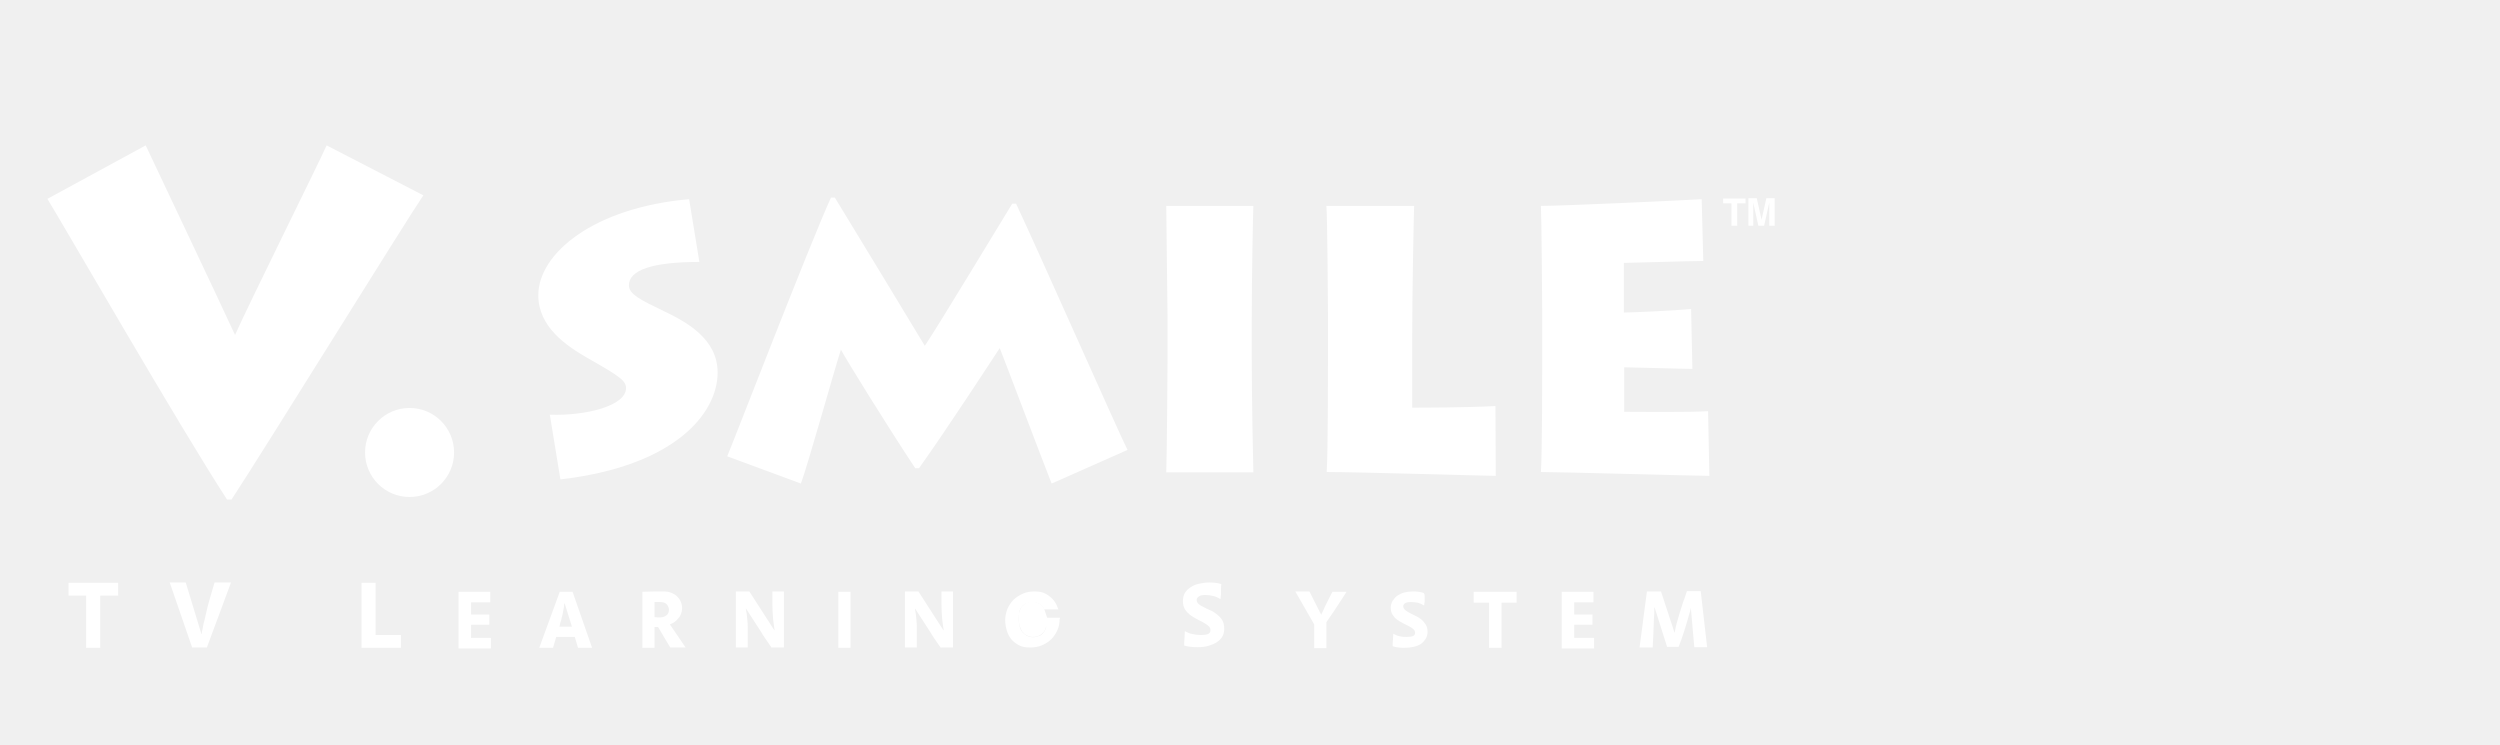
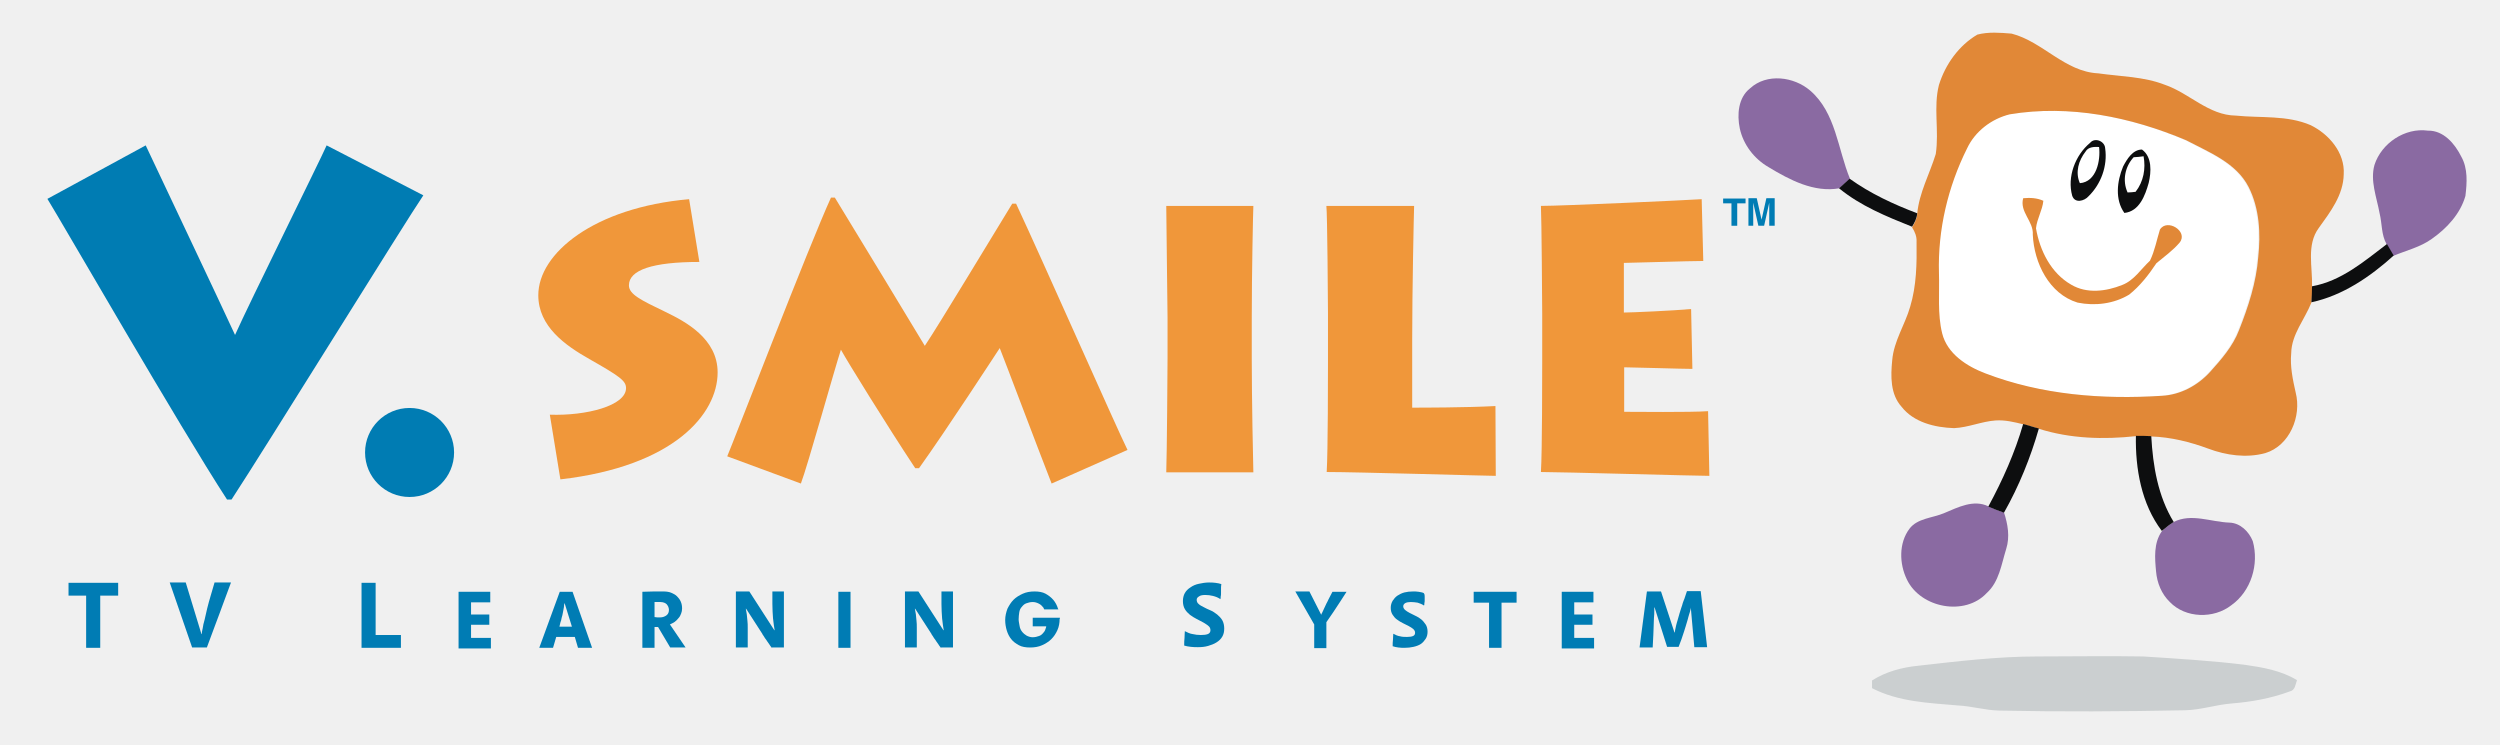
<svg xmlns="http://www.w3.org/2000/svg" version="1.1" id="Camada_1" x="0px" y="0px" viewBox="0 0 780.7 232.6" style="enable-background:new 0 0 780.7 232.6;" xml:space="preserve">
-   <defs id="defs5169" />
-   <style type="text/css" id="style5104">
+   <style type="text/css">
	.st0{fill:#FFFFFF;}
	.st1{fill:#E18837;}
	.st2{fill:#8A6AA2;}
	.st3{fill:#0D0E0F;}
	.st4{fill:#CBCFD0;}
	.st5{fill:#007CB3;}
	.st6{fill:#F0973A;}
	.st7{fill:#007CB4;}
	.st8{fill:none;}
</style>
-   <g id="XMLID_1_" style="fill:#ffffff;fill-opacity:1">
-     <path id="XMLID_99_" class="st5" d="M132.2,61c-5.4,7.9-49.1,78.5-59.9,95h-1.4C56,133.1,19.5,69.7,14.8,62.1l30.7-16.7   c3,6.4,23.5,49.6,27.9,59.2c4.3-9.7,26.6-54.6,28.6-59.2L132.2,61z" style="fill:#ffffff;fill-opacity:1" />
+   <g id="XMLID_27_">
+     <path id="XMLID_32_" class="st0" d="M651.3,47.3c0.8-1.5,2.6-1.6,4.1-1.4c0.6,4.2-0.8,10.9-6,11.3C648,53.8,649.1,50.1,651.3,47.3z   " />
+     <path id="XMLID_31_" class="st0" d="M666.3,49.1c0.8-0.1,2.3-0.2,3.1-0.3c0.7,3.9,0,8-2.5,11.1c-0.6,0-1.9,0.1-2.5,0.2   C662.7,56.5,663.6,52,666.3,49.1z" />
+     <g id="XMLID_28_">
+       <path id="XMLID_29_" class="st0" d="M627.4,35.7c18.6-3.1,37.8,0.7,55,8.1c7.1,3.8,15.6,7,19.5,14.6c3.4,6.7,3.8,14.6,3,21.9    c-0.6,7.9-3.1,15.5-6,22.8c-1.9,5-5.5,9.1-9,13c-3.9,4.3-9.3,7.1-15.1,7.5c-18.5,1.2-37.6-0.3-55.1-7c-5.8-2.3-11.8-6.1-13.5-12.5    c-1.5-6.2-0.8-12.6-1-18.8c-0.4-13.5,2.8-26.9,8.8-39C616.6,41,621.7,37.2,627.4,35.7z" />
+     </g>
  </g>
-   <g id="XMLID_33_" style="fill:#ffffff;fill-opacity:1">
-     <path id="XMLID_89_" class="st6" d="M171.7,129.5c11.4,0.4,23.8-2.8,23.8-8.3c0-2.3-2-3.7-11.5-9.1c-7.4-4.2-15.9-10.1-15.9-19.9   c0-13.1,17.4-27.4,47.1-30l3.2,19.6c-14.6,0-22,2.5-22,7.3c0,2.8,3.7,4.6,11.4,8.3c6.2,3,16.3,8.3,16.3,18.9   c0,12.9-13.5,29.3-49.1,33.4L171.7,129.5z" style="fill:#ffffff;fill-opacity:1" />
-     <path id="XMLID_91_" class="st6" d="M227.1,142.5c2-4.7,25.6-65.9,32.4-80.8h1.2c7.1,11.6,24.5,40.3,28.1,46.3   c4.6-6.9,21.1-34.3,27.3-44.4h1.2c8.1,17.3,31.6,70.5,34.8,76.9l-23.7,10.5c-3.7-9.4-14.9-39.1-16.2-42.3   c-1.4,2.1-16.4,25.2-25.2,37.5h-1.2c-9-13.6-21.3-33.5-23.2-37c-2,6.1-10.4,36.3-12.5,41.8L227.1,142.5z" style="fill:#ffffff;fill-opacity:1" />
-     <path id="XMLID_93_" class="st6" d="M390.9,112.1c0,11.7,0.4,32.7,0.5,35.4h-27.2c0.2-5.2,0.4-32.6,0.4-35.6V99.2   c0-2-0.4-32.1-0.4-34.9h27.2c-0.1,2.1-0.5,21.1-0.5,35.1V112.1z" style="fill:#ffffff;fill-opacity:1" />
-     <path id="XMLID_95_" class="st6" d="M441.6,64.3c-0.1,2.7-0.6,26.8-0.6,41.6v21.4c2.8,0,16.6,0,26-0.5l0.1,21.8   c-2.8,0-43.4-1.2-52.8-1.2c0.4-6.2,0.4-31.3,0.4-34.1V97.8c0-1.9-0.2-31.3-0.5-33.5H441.6z" style="fill:#ffffff;fill-opacity:1" />
-     <path id="XMLID_97_" class="st6" d="M533.8,148.6c-4.2,0-46.5-1.2-52.6-1.2c0.4-6.2,0.4-31.3,0.4-34V97.8c0-1.9-0.2-30.1-0.4-33.5   c6.6,0,45.9-1.8,50.2-2.1l0.5,19.3c-4.3,0-22.7,0.6-24.8,0.6v15.5c2.3,0,15.8-0.6,21-1.1l0.4,18.7c-3.2,0-18.7-0.5-21.3-0.5v13.9   c3,0,20.7,0.2,26.2-0.2L533.8,148.6z" style="fill:#ffffff;fill-opacity:1" />
+   <g id="XMLID_23_">
+     <path id="XMLID_24_" class="st1" d="M605.5,26.5c2-6.4,6.2-12.3,12-15.7c3.5-0.9,7.1-0.6,10.7-0.3c9.7,2.5,16.6,11.9,27,12.4   c7,1,14.3,1,20.9,3.6c7.6,2.6,13.6,9.5,22.1,9.6c7.8,0.8,16-0.2,23.4,3c5.7,2.8,10.7,8.6,10.3,15.3c-0.1,6.5-4.2,11.8-7.8,16.8   c-3.9,5.3-1.9,12.2-2.1,18.3c0,1.7,0,3.4-0.2,5c-2.1,5.3-6.2,9.9-6.3,15.8c-0.4,4.1,0.5,8.3,1.4,12.3c1.9,7.4-1.9,16.6-9.5,18.9   c-5.9,1.6-12.2,0.7-17.8-1.4c-5.7-2.1-11.7-3.6-17.8-3.8c-1.6-0.1-3.2-0.1-4.8-0.1c-10.1,1.1-20.5,0.8-30.3-2.3   c-1.6-0.5-3.2-1-4.9-1.4c-2.8-0.7-5.7-1.4-8.6-1.2c-4.4,0.3-8.5,2.2-13,2.4c-6-0.2-12.6-1.8-16.4-6.7c-3.5-3.9-3.4-9.5-2.9-14.5   c0.5-6,4-11.1,5.6-16.7c2-6.6,2.1-13.5,2-20.3c0.1-1.6-0.5-3.1-1.4-4.5c0.8-1.3,1.5-2.7,1.6-4.2c0.6-6.6,3.9-12.5,5.8-18.7   C605.6,40.8,603.7,33.5,605.5,26.5z M627.6,35.7c-5.7,1.4-10.8,5.3-13.3,10.6c-6,12-9.2,25.5-8.8,39c0.2,6.3-0.5,12.7,1,18.8   c1.6,6.4,7.7,10.3,13.5,12.5c17.5,6.7,36.5,8.2,55.1,7c5.8-0.3,11.2-3.2,15.1-7.5c3.5-3.9,7.1-8,9-13c2.9-7.3,5.4-14.9,6-22.8   c0.8-7.3,0.4-15.2-3-21.9c-3.9-7.6-12.3-10.8-19.5-14.6C665.4,36.5,646.2,32.6,627.6,35.7z" />
  </g>
-   <circle id="XMLID_34_" class="st5" cx="127.9" cy="141.3" r="13.9" style="fill:#ffffff;fill-opacity:1" />
-   <g id="XMLID_37_" style="fill:#ffffff;fill-opacity:1">
-     <path id="XMLID_51_" class="st7" d="M31.3,186v16.3h-4.4V186h-5.5v-4h15.5v4H31.3z" style="fill:#ffffff;fill-opacity:1" />
-     <path id="XMLID_53_" class="st7" d="M72.1,182l-2.3,6.2c-0.9,2.4-1.7,4.7-2.6,7c-0.9,2.3-1.7,4.7-2.6,7h-4.6l-7-20.3h5l4.9,16.1   h0.1c0-0.4,0.1-1,0.3-1.8c0.1-0.8,0.3-1.7,0.6-2.7c0.2-1,0.5-2.2,0.8-3.5c0.3-1.3,0.7-2.6,1.1-4l1.2-4.1H72.1z" style="fill:#ffffff;fill-opacity:1" />
-     <path id="XMLID_55_" class="st7" d="M112.9,202.3V182h4.4v16.3h7.9v4H112.9z" style="fill:#ffffff;fill-opacity:1" />
-     <path id="XMLID_57_" class="st7" d="M143.2,202.3v-17.5h9.9v3.3h-6v3.8h5.7v3.2h-5.7v4.1h6.2v3.3H143.2z" style="fill:#ffffff;fill-opacity:1" />
-     <path id="XMLID_59_" class="st7" d="M180.5,202.3l-1-3.4h-5.8l-1,3.4h-4.3l6.4-17.5h4l6.1,17.5H180.5z M176.3,188.3L176.3,188.3   c-0.1,0.3-0.2,0.8-0.2,1.3c-0.1,0.5-0.2,1-0.3,1.6s-0.2,1.1-0.4,1.7c-0.1,0.6-0.2,1-0.4,1.5l-0.3,1.3h3.9L176.3,188.3z" style="fill:#ffffff;fill-opacity:1" />
-     <path id="XMLID_62_" class="st7" d="M204.4,202.3h-3.8v-17.5c2.1-0.1,4.3-0.1,6.5-0.1c0.9,0,1.8,0.1,2.5,0.4   c0.7,0.3,1.3,0.6,1.8,1.1c0.5,0.5,0.9,1,1.2,1.7c0.3,0.7,0.4,1.4,0.4,2.1c0,0.6-0.1,1.1-0.3,1.6c-0.2,0.5-0.4,1-0.8,1.4   c-0.3,0.4-0.7,0.8-1.2,1.2c-0.5,0.3-1,0.6-1.5,0.8l4.9,7.2h-4.8l-3.8-6.4c-0.2,0-0.4,0-0.6,0s-0.4,0-0.5,0V202.3z M204.4,192.7   c0.3,0,0.6,0.1,0.9,0.1c0.3,0,0.6,0,0.9,0c0.8,0,1.5-0.3,2-0.7c0.5-0.4,0.7-1,0.7-1.7c0-0.3-0.1-0.6-0.2-0.9   c-0.1-0.3-0.3-0.5-0.5-0.8c-0.2-0.2-0.5-0.4-0.8-0.5c-0.3-0.1-0.7-0.2-1.2-0.2h-1.8v4.6V192.7z" style="fill:#ffffff;fill-opacity:1" />
-     <path id="XMLID_65_" class="st7" d="M241.1,202.3c-0.1,0-0.2-0.1-0.3-0.3c-0.2-0.2-0.3-0.4-0.5-0.7s-0.4-0.6-0.7-1   c-0.2-0.4-0.5-0.7-0.7-1c-0.2-0.3-0.4-0.6-0.5-0.8c-0.2-0.2-0.3-0.4-0.3-0.5l-5.1-7.9h-0.1c0.1,0.5,0.2,1,0.3,1.7s0.1,1.3,0.2,2   c0.1,0.7,0.1,1.5,0.1,2.2c0,0.8,0,1.5,0,2.2v4h-3.7v-17.5h4.2l7.8,12.1h0.1c-0.2-1-0.3-2.2-0.5-3.7c-0.1-1.4-0.2-2.9-0.2-4.5v-3.9   h3.6v17.5H241.1z" style="fill:#ffffff;fill-opacity:1" />
-     <path id="XMLID_67_" class="st7" d="M261.8,202.3v-17.5h3.8v17.5H261.8z" style="fill:#ffffff;fill-opacity:1" />
-     <path id="XMLID_69_" class="st7" d="M293.9,202.3c-0.1,0-0.2-0.1-0.3-0.3c-0.2-0.2-0.3-0.4-0.5-0.7s-0.4-0.6-0.7-1   c-0.2-0.4-0.5-0.7-0.7-1c-0.2-0.3-0.4-0.6-0.5-0.8c-0.2-0.2-0.3-0.4-0.3-0.5l-5.1-7.9h-0.1c0.1,0.5,0.2,1,0.3,1.7s0.1,1.3,0.2,2   c0.1,0.7,0.1,1.5,0.1,2.2c0,0.8,0,1.5,0,2.2v4h-3.7v-17.5h4.2l7.8,12.1h0.1c-0.2-1-0.3-2.2-0.5-3.7c-0.1-1.4-0.2-2.9-0.2-4.5v-3.9   h3.6v17.5H293.9z" style="fill:#ffffff;fill-opacity:1" />
-     <path id="XMLID_74_" class="st7" d="M381.3,183.9c0,0.4,0,0.9,0,1.3c0,0.4,0,0.8-0.1,1.1c0,0.3,0,0.6-0.1,0.8   c-0.7-0.5-1.5-0.8-2.3-1c-0.8-0.2-1.6-0.3-2.4-0.3s-1.5,0.1-1.9,0.4c-0.5,0.3-0.8,0.6-0.8,1.1c0,0.5,0.2,1,0.6,1.3   c0.4,0.4,1,0.7,1.6,1c0.6,0.3,1.3,0.7,2.1,1s1.4,0.8,2.1,1.3c0.6,0.5,1.2,1.1,1.6,1.8c0.4,0.7,0.6,1.6,0.6,2.6c0,1-0.2,1.8-0.6,2.5   s-1,1.3-1.8,1.8s-1.6,0.8-2.6,1.1s-2.1,0.4-3.2,0.4c-0.7,0-1.4,0-2.2-0.1c-0.8-0.1-1.5-0.2-2.1-0.4c0-0.8,0-1.6,0.1-2.4   c0-0.9,0.1-1.6,0.1-2.1c0.8,0.4,1.6,0.8,2.4,0.9c0.8,0.2,1.7,0.3,2.6,0.3c1,0,1.7-0.1,2.2-0.3s0.8-0.6,0.8-1.2c0-0.5-0.2-1-0.6-1.3   c-0.4-0.4-1-0.7-1.6-1.1c-0.6-0.3-1.3-0.7-2.1-1.1c-0.8-0.4-1.4-0.8-2.1-1.3c-0.6-0.5-1.2-1.1-1.6-1.8c-0.4-0.7-0.6-1.5-0.6-2.5   c0-0.9,0.2-1.8,0.6-2.5c0.4-0.7,1-1.3,1.8-1.8c0.7-0.5,1.6-0.9,2.6-1.1s2-0.4,3.1-0.4c0.6,0,1.3,0,2,0.1c0.7,0.1,1.4,0.2,1.9,0.4   C381.3,183,381.3,183.4,381.3,183.9z" style="fill:#ffffff;fill-opacity:1" />
-     <path id="XMLID_76_" class="st7" d="M410.4,202.3V195l-5.9-10.3h4.4l3.7,7.3c0-0.1,0.1-0.4,0.3-0.7c0.2-0.4,0.4-0.8,0.6-1.3   c0.2-0.5,0.5-1,0.7-1.5c0.3-0.5,0.5-1,0.7-1.4l1.2-2.3h4.4l-1.8,2.8c-0.7,1.1-1.5,2.3-2.3,3.5s-1.5,2.2-2.2,3.2v8.1H410.4z" style="fill:#ffffff;fill-opacity:1" />
-     <path id="XMLID_78_" class="st7" d="M444.9,186.3c0,0.4,0,0.8,0,1.1s0,0.7-0.1,1c0,0.3,0,0.5-0.1,0.7c-0.6-0.4-1.3-0.7-2-0.9   c-0.7-0.1-1.4-0.2-2.1-0.2s-1.3,0.1-1.7,0.3c-0.4,0.2-0.7,0.6-0.7,1c0,0.5,0.2,0.8,0.6,1.2c0.4,0.3,0.8,0.6,1.4,0.9   c0.6,0.3,1.2,0.6,1.8,0.9c0.7,0.3,1.3,0.7,1.8,1.1s1,1,1.4,1.6s0.6,1.4,0.6,2.3c0,0.8-0.2,1.6-0.6,2.2s-0.9,1.2-1.5,1.6   c-0.6,0.4-1.4,0.7-2.3,0.9c-0.9,0.2-1.8,0.3-2.8,0.3c-0.6,0-1.2,0-1.9-0.1s-1.3-0.2-1.8-0.4c0-0.7,0-1.4,0.1-2.1   c0-0.8,0.1-1.4,0.1-1.8c0.7,0.4,1.4,0.7,2.1,0.8c0.7,0.2,1.5,0.2,2.2,0.2c0.8,0,1.5-0.1,1.9-0.3c0.4-0.2,0.6-0.5,0.6-1   c0-0.5-0.2-0.8-0.6-1.2c-0.4-0.3-0.8-0.6-1.4-0.9s-1.2-0.6-1.8-0.9c-0.6-0.3-1.3-0.7-1.8-1.1c-0.6-0.4-1-0.9-1.4-1.5   c-0.4-0.6-0.6-1.3-0.6-2.2c0-0.8,0.2-1.5,0.6-2.2c0.4-0.6,0.9-1.2,1.5-1.6c0.6-0.4,1.4-0.8,2.2-1c0.8-0.2,1.7-0.3,2.7-0.3   c0.5,0,1.1,0,1.7,0.1c0.6,0.1,1.2,0.2,1.6,0.4C444.9,185.6,444.9,185.9,444.9,186.3z" style="fill:#ffffff;fill-opacity:1" />
-     <path id="XMLID_80_" class="st7" d="M468.9,188.2v14.1H465v-14.1h-4.8v-3.4h13.4v3.4H468.9z" style="fill:#ffffff;fill-opacity:1" />
-     <path id="XMLID_82_" class="st7" d="M487.7,202.3v-17.5h9.9v3.3h-6v3.8h5.7v3.2h-5.7v4.1h6.2v3.3H487.7z" style="fill:#ffffff;fill-opacity:1" />
-     <path id="XMLID_84_" class="st7" d="M514.3,184.7h4.4l4.2,12.8h0.1c0-0.1,0.1-0.4,0.1-0.7c0.1-0.4,0.2-0.8,0.3-1.4   c0.1-0.5,0.3-1.1,0.5-1.8c0.2-0.7,0.4-1.4,0.6-2.1l0.5-1.6c0.2-0.6,0.4-1.1,0.5-1.6c0.2-0.5,0.3-0.9,0.5-1.3   c0.1-0.4,0.3-0.8,0.4-1.2c0.1-0.4,0.3-0.8,0.4-1.2h4.3l2,17.5h-4l-1.1-12.4H528c0,0.1,0,0.3-0.1,0.7c-0.1,0.4-0.2,0.9-0.4,1.4   s-0.3,1.2-0.5,1.8s-0.4,1.3-0.6,2l-0.5,1.6c-0.3,0.8-0.5,1.6-0.8,2.4c-0.3,0.8-0.6,1.6-0.9,2.4h-3.6l-3.9-12.3h-0.1   c0,0.1,0,0.5,0,1.1c0,0.6,0,1.3-0.1,2.1c0,0.8-0.1,1.7-0.1,2.7s-0.1,1.9-0.1,2.7l-0.2,3.9H512L514.3,184.7z" style="fill:#ffffff;fill-opacity:1" />
+   <g id="XMLID_18_">
+     <path id="XMLID_22_" class="st2" d="M546.5,27.6c5.2-4.8,13.7-3.7,18.8,0.7c8,6.9,8.6,18.3,12.4,27.5c-1.1,1-2.2,2-3.3,3   c-7.9,1.4-15.5-2.6-22.1-6.6c-4.5-2.6-7.9-7-9-12.1C542.4,35.8,542.8,30.5,546.5,27.6z" />
+     <path id="XMLID_21_" class="st2" d="M741.5,51.5c2.2-6.8,9.5-11.7,16.7-10.7c4.9-0.1,8.4,4.1,10.4,8.1c2.1,3.7,1.8,8.2,1.3,12.3   c-1.6,5.6-5.8,10.1-10.5,13.4c-3.6,2.6-8,3.6-12,5.3c-0.7-1.2-1.4-2.4-2.1-3.6c-1.7-3-1.4-6.5-2.2-9.7   C742.2,61.6,740.1,56.5,741.5,51.5z" />
+     <path id="XMLID_20_" class="st2" d="M607.2,160.2c4.3-1.8,9.1-4.3,13.7-2.1c1.6,0.7,3.2,1.4,4.9,1.9c1.2,3.7,1.9,7.6,0.7,11.4   c-1.5,4.8-2.2,10.3-6.1,13.8c-6.8,7.3-20.6,4.7-24.9-4.2c-2.4-4.9-2.6-11.4,0.8-15.9C598.8,161.8,603.5,161.8,607.2,160.2z" />
+     <path id="XMLID_19_" class="st2" d="M678.8,163c5.5-2.8,11.6,0,17.4,0.2c3.4,0.1,6.1,2.8,7.3,5.8c2,7.2-0.5,15.6-6.7,20   c-5.5,4.3-14.3,4.1-19.2-1c-2.6-2.5-4-6-4.3-9.5c-0.4-4.2-0.8-8.9,1.8-12.6C676.3,164.7,677.5,163.8,678.8,163z" />
  </g>
-   <g id="XMLID_36_" style="fill:#ffffff;fill-opacity:1">
-     <path id="XMLID_71_" class="st7" d="M542.5,70.5h-1.8v-7h-2.6v-1.5h7v1.5h-2.6V70.5z" style="fill:#ffffff;fill-opacity:1" />
-     <path id="XMLID_87_" class="st7" d="M554.2,70.5h-1.7v-7.2h0l-1.6,7.2h-1.8l-1.6-7.2h0v7.2H546v-8.6h2.6l1.5,6.7h0l1.5-6.7h2.6   V70.5z" style="fill:#ffffff;fill-opacity:1" />
+   <g id="XMLID_5_">
+     <g id="XMLID_14_">
+       <path id="XMLID_15_" class="st3" d="M652.7,44.6c1.5-1.8,4.6-0.5,4.7,1.7c0.8,5.5-1.3,11.2-5.2,15c-1.3,1.5-4.3,2.3-5.1-0.2    C645.5,55.3,648,48.5,652.7,44.6z M651.3,47.3c-2.2,2.8-3.3,6.5-1.8,9.9c5.2-0.4,6.5-7.1,6-11.3C653.9,45.8,652.1,45.9,651.3,47.3    z" />
+     </g>
+     <g id="XMLID_10_">
+       <path id="XMLID_11_" class="st3" d="M663,52c1.2-2.3,3-5.3,5.9-5.3c3.2,2.3,2.9,7,2.1,10.4c-1.1,3.9-2.9,8.9-7.6,9.4    C660.4,62.3,661.1,56.6,663,52z M666.3,49.1c-2.7,2.9-3.6,7.3-1.9,11c0.6,0,1.9-0.1,2.5-0.2c2.5-3.2,3.2-7.2,2.5-11.1    C668.7,48.9,667.1,49.1,666.3,49.1z" />
+     </g>
+     <path id="XMLID_9_" class="st3" d="M574.3,58.8c1.1-1,2.2-2,3.3-3c6.4,4.6,13.7,8,21.1,10.8c-0.1,1.6-0.8,2.9-1.6,4.2   C589.1,67.6,581,64.3,574.3,58.8z" />
+     <path id="XMLID_8_" class="st3" d="M722,89.4c9.1-1.6,16.3-7.8,23.4-13.2c0.7,1.2,1.4,2.4,2.1,3.6c-7.3,6.6-15.9,12.5-25.7,14.6   C721.9,92.7,722,91.1,722,89.4z" />
+     <path id="XMLID_7_" class="st3" d="M631.8,132.4c1.6,0.4,3.2,1,4.9,1.4c-2.6,9.1-6.2,18-10.9,26.3c-1.7-0.6-3.3-1.2-4.9-1.9   C625.4,149.9,629.2,141.4,631.8,132.4z" />
+     <path id="XMLID_6_" class="st3" d="M667,136.1c1.6,0,3.2,0,4.8,0.1c0.5,9.3,2.1,18.8,7,26.8c-1.3,0.8-2.5,1.8-3.7,2.8   C668.7,157.4,666.8,146.3,667,136.1z" />
  </g>
-   <path id="XMLID_72_" class="st8" d="M326.1,190.2c-0.1-0.2-0.2-0.4-0.3-0.6c-0.4-0.5-0.8-0.9-1.4-1.2s-1.2-0.5-1.9-0.5  c-0.8,0-1.4,0.1-2,0.4s-1,0.7-1.4,1.1c-0.4,0.5-0.6,1.1-0.8,1.7s-0.2,1.4-0.2,2.2c0,0.7,0.1,1.4,0.3,2.1s0.5,1.3,0.8,1.8  c0.4,0.5,0.8,0.9,1.4,1.2c0.5,0.3,1.2,0.5,1.9,0.5c0.8,0,1.4-0.1,2-0.4s1-0.7,1.4-1.1c0.4-0.5,0.6-1.1,0.8-1.7s0.3-1.4,0.3-2.2  c0-0.2,0-0.4,0-0.6" style="fill:#ffffff;fill-opacity:1" />
-   <path id="XMLID_86_" class="st7" d="M331,192.9h-2.1h-2h-4.4v2.7h4.2c0,0.1,0,0.1,0,0.2c-0.2,0.7-0.4,1.3-0.8,1.7  c-0.4,0.5-0.8,0.9-1.4,1.1s-1.2,0.4-2,0.4c-0.7,0-1.3-0.2-1.9-0.5c-0.5-0.3-1-0.7-1.4-1.2c-0.4-0.5-0.7-1.1-0.8-1.8  s-0.3-1.4-0.3-2.1c0-0.8,0.1-1.5,0.2-2.2s0.4-1.3,0.8-1.7c0.4-0.5,0.8-0.9,1.4-1.1s1.2-0.4,2-0.4c0.7,0,1.3,0.2,1.9,0.5  s1,0.7,1.4,1.2c0.1,0.2,0.2,0.4,0.3,0.6h4.4c0-0.1,0-0.1-0.1-0.2c-0.3-1-0.8-2-1.5-2.8c-0.7-0.8-1.5-1.4-2.4-1.9s-2.1-0.7-3.4-0.7  c-1.4,0-2.6,0.2-3.7,0.7c-1.1,0.5-2.1,1.1-2.9,1.9c-0.8,0.8-1.4,1.8-1.9,2.8c-0.4,1.1-0.7,2.3-0.7,3.5c0,1.2,0.2,2.3,0.5,3.3  c0.3,1,0.8,2,1.4,2.7c0.6,0.8,1.5,1.4,2.4,1.9s2.1,0.7,3.5,0.7c1.3,0,2.6-0.2,3.7-0.7c1.1-0.5,2.1-1.1,2.9-1.9  c0.8-0.8,1.4-1.7,1.9-2.8c0.5-1.1,0.7-2.3,0.7-3.5C331,193.2,331,193.1,331,192.9z" style="fill:#ffffff;fill-opacity:1" />
-   <g id="XMLID_35_" style="fill:#ffffff;fill-opacity:1">
+   <g id="XMLID_2_">
+     <path id="XMLID_4_" class="st1" d="M674.5,71.7c-1,3.2-1.6,6.6-3.1,9.7c-2.8,2.6-5,6.2-8.7,7.6c-5,2-11,2.8-15.9-0.1   c-6.3-3.6-9.8-10.6-11-17.6c0.3-3,2-5.6,2.3-8.6c-2-0.9-4.1-1-6.3-0.8c-1.2,4.3,3.3,7.2,3,11.4c0.4,8.8,5.1,18.5,14,21.2   c5.4,1.1,11.3,0.4,16.1-2.5c3.4-2.7,6.1-6.2,8.5-9.8c2.5-2.1,5.2-4,7.3-6.5C683.4,72.2,676.7,68.1,674.5,71.7z" />
+     <path id="XMLID_3_" class="st4" d="M599,207.9c12.4-1.4,24.8-2.9,37.3-2.9c11,0,22-0.2,33,0c10.6,0.7,21.2,1.3,31.7,2.6   c5.6,0.8,11.4,1.8,16.3,4.8c-0.5,1.3-0.5,3.1-2.2,3.5c-5.9,2.2-12.1,3.3-18.4,3.8c-4.8,0.4-9.5,2-14.3,2.1   c-19.4,0.4-38.8,0.5-58.1,0.1c-4.4-0.1-8.6-1.4-12.9-1.6c-9.1-0.8-18.5-1.1-26.8-5.4c0-0.6,0-1.8,0-2.4   C588.8,209.8,593.9,208.4,599,207.9z" />
+   </g>
+   <g id="XMLID_1_">
+     <path id="XMLID_99_" class="st5" d="M132.2,61c-5.4,7.9-49.1,78.5-59.9,95h-1.4C56,133.1,19.5,69.7,14.8,62.1l30.7-16.7   c3,6.4,23.5,49.6,27.9,59.2c4.3-9.7,26.6-54.6,28.6-59.2L132.2,61z" />
+   </g>
+   <g id="XMLID_33_">
+     <path id="XMLID_89_" class="st6" d="M171.7,129.5c11.4,0.4,23.8-2.8,23.8-8.3c0-2.3-2-3.7-11.5-9.1c-7.4-4.2-15.9-10.1-15.9-19.9   c0-13.1,17.4-27.4,47.1-30l3.2,19.6c-14.6,0-22,2.5-22,7.3c0,2.8,3.7,4.6,11.4,8.3c6.2,3,16.3,8.3,16.3,18.9   c0,12.9-13.5,29.3-49.1,33.4L171.7,129.5z" />
+     <path id="XMLID_91_" class="st6" d="M227.1,142.5c2-4.7,25.6-65.9,32.4-80.8h1.2c7.1,11.6,24.5,40.3,28.1,46.3   c4.6-6.9,21.1-34.3,27.3-44.4h1.2c8.1,17.3,31.6,70.5,34.8,76.9l-23.7,10.5c-3.7-9.4-14.9-39.1-16.2-42.3   c-1.4,2.1-16.4,25.2-25.2,37.5h-1.2c-9-13.6-21.3-33.5-23.2-37c-2,6.1-10.4,36.3-12.5,41.8L227.1,142.5z" />
+     <path id="XMLID_93_" class="st6" d="M390.9,112.1c0,11.7,0.4,32.7,0.5,35.4h-27.2c0.2-5.2,0.4-32.6,0.4-35.6V99.2   c0-2-0.4-32.1-0.4-34.9h27.2c-0.1,2.1-0.5,21.1-0.5,35.1V112.1z" />
+     <path id="XMLID_95_" class="st6" d="M441.6,64.3c-0.1,2.7-0.6,26.8-0.6,41.6v21.4c2.8,0,16.6,0,26-0.5l0.1,21.8   c-2.8,0-43.4-1.2-52.8-1.2c0.4-6.2,0.4-31.3,0.4-34.1V97.8c0-1.9-0.2-31.3-0.5-33.5H441.6z" />
+     <path id="XMLID_97_" class="st6" d="M533.8,148.6c-4.2,0-46.5-1.2-52.6-1.2c0.4-6.2,0.4-31.3,0.4-34V97.8c0-1.9-0.2-30.1-0.4-33.5   c6.6,0,45.9-1.8,50.2-2.1l0.5,19.3c-4.3,0-22.7,0.6-24.8,0.6v15.5c2.3,0,15.8-0.6,21-1.1l0.4,18.7c-3.2,0-18.7-0.5-21.3-0.5v13.9   c3,0,20.7,0.2,26.2-0.2L533.8,148.6z" />
+   </g>
+   <circle id="XMLID_34_" class="st5" cx="127.9" cy="141.3" r="13.9" />
+   <g id="XMLID_37_">
+     <path id="XMLID_51_" class="st7" d="M31.3,186v16.3h-4.4V186h-5.5v-4h15.5v4H31.3z" />
+     <path id="XMLID_53_" class="st7" d="M72.1,182l-2.3,6.2c-0.9,2.4-1.7,4.7-2.6,7c-0.9,2.3-1.7,4.7-2.6,7h-4.6l-7-20.3h5l4.9,16.1   h0.1c0-0.4,0.1-1,0.3-1.8c0.1-0.8,0.3-1.7,0.6-2.7c0.2-1,0.5-2.2,0.8-3.5c0.3-1.3,0.7-2.6,1.1-4l1.2-4.1H72.1z" />
+     <path id="XMLID_55_" class="st7" d="M112.9,202.3V182h4.4v16.3h7.9v4H112.9z" />
+     <path id="XMLID_57_" class="st7" d="M143.2,202.3v-17.5h9.9v3.3h-6v3.8h5.7v3.2h-5.7v4.1h6.2v3.3H143.2z" />
+     <path id="XMLID_59_" class="st7" d="M180.5,202.3l-1-3.4h-5.8l-1,3.4h-4.3l6.4-17.5h4l6.1,17.5H180.5z M176.3,188.3L176.3,188.3   c-0.1,0.3-0.2,0.8-0.2,1.3c-0.1,0.5-0.2,1-0.3,1.6s-0.2,1.1-0.4,1.7c-0.1,0.6-0.2,1-0.4,1.5l-0.3,1.3h3.9L176.3,188.3z" />
+     <path id="XMLID_62_" class="st7" d="M204.4,202.3h-3.8v-17.5c2.1-0.1,4.3-0.1,6.5-0.1c0.9,0,1.8,0.1,2.5,0.4   c0.7,0.3,1.3,0.6,1.8,1.1c0.5,0.5,0.9,1,1.2,1.7c0.3,0.7,0.4,1.4,0.4,2.1c0,0.6-0.1,1.1-0.3,1.6c-0.2,0.5-0.4,1-0.8,1.4   c-0.3,0.4-0.7,0.8-1.2,1.2c-0.5,0.3-1,0.6-1.5,0.8l4.9,7.2h-4.8l-3.8-6.4c-0.2,0-0.4,0-0.6,0s-0.4,0-0.5,0V202.3z M204.4,192.7   c0.3,0,0.6,0.1,0.9,0.1c0.3,0,0.6,0,0.9,0c0.8,0,1.5-0.3,2-0.7c0.5-0.4,0.7-1,0.7-1.7c0-0.3-0.1-0.6-0.2-0.9   c-0.1-0.3-0.3-0.5-0.5-0.8c-0.2-0.2-0.5-0.4-0.8-0.5c-0.3-0.1-0.7-0.2-1.2-0.2h-1.8v4.6V192.7z" />
+     <path id="XMLID_65_" class="st7" d="M241.1,202.3c-0.1,0-0.2-0.1-0.3-0.3c-0.2-0.2-0.3-0.4-0.5-0.7s-0.4-0.6-0.7-1   c-0.2-0.4-0.5-0.7-0.7-1c-0.2-0.3-0.4-0.6-0.5-0.8c-0.2-0.2-0.3-0.4-0.3-0.5l-5.1-7.9h-0.1c0.1,0.5,0.2,1,0.3,1.7s0.1,1.3,0.2,2   c0.1,0.7,0.1,1.5,0.1,2.2c0,0.8,0,1.5,0,2.2v4h-3.7v-17.5h4.2l7.8,12.1h0.1c-0.2-1-0.3-2.2-0.5-3.7c-0.1-1.4-0.2-2.9-0.2-4.5v-3.9   h3.6v17.5H241.1z" />
+     <path id="XMLID_67_" class="st7" d="M261.8,202.3v-17.5h3.8v17.5H261.8z" />
+     <path id="XMLID_69_" class="st7" d="M293.9,202.3c-0.1,0-0.2-0.1-0.3-0.3c-0.2-0.2-0.3-0.4-0.5-0.7s-0.4-0.6-0.7-1   c-0.2-0.4-0.5-0.7-0.7-1c-0.2-0.3-0.4-0.6-0.5-0.8c-0.2-0.2-0.3-0.4-0.3-0.5l-5.1-7.9h-0.1c0.1,0.5,0.2,1,0.3,1.7s0.1,1.3,0.2,2   c0.1,0.7,0.1,1.5,0.1,2.2c0,0.8,0,1.5,0,2.2v4h-3.7v-17.5h4.2l7.8,12.1h0.1c-0.2-1-0.3-2.2-0.5-3.7c-0.1-1.4-0.2-2.9-0.2-4.5v-3.9   h3.6v17.5H293.9z" />
+     <path id="XMLID_74_" class="st7" d="M381.3,183.9c0,0.4,0,0.9,0,1.3c0,0.4,0,0.8-0.1,1.1c0,0.3,0,0.6-0.1,0.8   c-0.7-0.5-1.5-0.8-2.3-1c-0.8-0.2-1.6-0.3-2.4-0.3s-1.5,0.1-1.9,0.4c-0.5,0.3-0.8,0.6-0.8,1.1c0,0.5,0.2,1,0.6,1.3   c0.4,0.4,1,0.7,1.6,1c0.6,0.3,1.3,0.7,2.1,1s1.4,0.8,2.1,1.3c0.6,0.5,1.2,1.1,1.6,1.8c0.4,0.7,0.6,1.6,0.6,2.6c0,1-0.2,1.8-0.6,2.5   s-1,1.3-1.8,1.8s-1.6,0.8-2.6,1.1s-2.1,0.4-3.2,0.4c-0.7,0-1.4,0-2.2-0.1c-0.8-0.1-1.5-0.2-2.1-0.4c0-0.8,0-1.6,0.1-2.4   c0-0.9,0.1-1.6,0.1-2.1c0.8,0.4,1.6,0.8,2.4,0.9c0.8,0.2,1.7,0.3,2.6,0.3c1,0,1.7-0.1,2.2-0.3s0.8-0.6,0.8-1.2c0-0.5-0.2-1-0.6-1.3   c-0.4-0.4-1-0.7-1.6-1.1c-0.6-0.3-1.3-0.7-2.1-1.1c-0.8-0.4-1.4-0.8-2.1-1.3c-0.6-0.5-1.2-1.1-1.6-1.8c-0.4-0.7-0.6-1.5-0.6-2.5   c0-0.9,0.2-1.8,0.6-2.5c0.4-0.7,1-1.3,1.8-1.8c0.7-0.5,1.6-0.9,2.6-1.1s2-0.4,3.1-0.4c0.6,0,1.3,0,2,0.1c0.7,0.1,1.4,0.2,1.9,0.4   C381.3,183,381.3,183.4,381.3,183.9z" />
+     <path id="XMLID_76_" class="st7" d="M410.4,202.3V195l-5.9-10.3h4.4l3.7,7.3c0-0.1,0.1-0.4,0.3-0.7c0.2-0.4,0.4-0.8,0.6-1.3   c0.2-0.5,0.5-1,0.7-1.5c0.3-0.5,0.5-1,0.7-1.4l1.2-2.3h4.4l-1.8,2.8c-0.7,1.1-1.5,2.3-2.3,3.5s-1.5,2.2-2.2,3.2v8.1H410.4z" />
+     <path id="XMLID_78_" class="st7" d="M444.9,186.3c0,0.4,0,0.8,0,1.1s0,0.7-0.1,1c0,0.3,0,0.5-0.1,0.7c-0.6-0.4-1.3-0.7-2-0.9   c-0.7-0.1-1.4-0.2-2.1-0.2s-1.3,0.1-1.7,0.3c-0.4,0.2-0.7,0.6-0.7,1c0,0.5,0.2,0.8,0.6,1.2c0.4,0.3,0.8,0.6,1.4,0.9   c0.6,0.3,1.2,0.6,1.8,0.9c0.7,0.3,1.3,0.7,1.8,1.1s1,1,1.4,1.6s0.6,1.4,0.6,2.3c0,0.8-0.2,1.6-0.6,2.2s-0.9,1.2-1.5,1.6   c-0.6,0.4-1.4,0.7-2.3,0.9c-0.9,0.2-1.8,0.3-2.8,0.3c-0.6,0-1.2,0-1.9-0.1s-1.3-0.2-1.8-0.4c0-0.7,0-1.4,0.1-2.1   c0-0.8,0.1-1.4,0.1-1.8c0.7,0.4,1.4,0.7,2.1,0.8c0.7,0.2,1.5,0.2,2.2,0.2c0.8,0,1.5-0.1,1.9-0.3c0.4-0.2,0.6-0.5,0.6-1   c0-0.5-0.2-0.8-0.6-1.2c-0.4-0.3-0.8-0.6-1.4-0.9s-1.2-0.6-1.8-0.9c-0.6-0.3-1.3-0.7-1.8-1.1c-0.6-0.4-1-0.9-1.4-1.5   c-0.4-0.6-0.6-1.3-0.6-2.2c0-0.8,0.2-1.5,0.6-2.2c0.4-0.6,0.9-1.2,1.5-1.6c0.6-0.4,1.4-0.8,2.2-1c0.8-0.2,1.7-0.3,2.7-0.3   c0.5,0,1.1,0,1.7,0.1c0.6,0.1,1.2,0.2,1.6,0.4C444.9,185.6,444.9,185.9,444.9,186.3z" />
+     <path id="XMLID_80_" class="st7" d="M468.9,188.2v14.1H465v-14.1h-4.8v-3.4h13.4v3.4H468.9z" />
+     <path id="XMLID_82_" class="st7" d="M487.7,202.3v-17.5h9.9v3.3h-6v3.8h5.7v3.2h-5.7v4.1h6.2v3.3H487.7z" />
+     <path id="XMLID_84_" class="st7" d="M514.3,184.7h4.4l4.2,12.8h0.1c0-0.1,0.1-0.4,0.1-0.7c0.1-0.4,0.2-0.8,0.3-1.4   c0.1-0.5,0.3-1.1,0.5-1.8c0.2-0.7,0.4-1.4,0.6-2.1l0.5-1.6c0.2-0.6,0.4-1.1,0.5-1.6c0.2-0.5,0.3-0.9,0.5-1.3   c0.1-0.4,0.3-0.8,0.4-1.2c0.1-0.4,0.3-0.8,0.4-1.2h4.3l2,17.5h-4l-1.1-12.4H528c0,0.1,0,0.3-0.1,0.7c-0.1,0.4-0.2,0.9-0.4,1.4   s-0.3,1.2-0.5,1.8s-0.4,1.3-0.6,2l-0.5,1.6c-0.3,0.8-0.5,1.6-0.8,2.4c-0.3,0.8-0.6,1.6-0.9,2.4h-3.6l-3.9-12.3h-0.1   c0,0.1,0,0.5,0,1.1c0,0.6,0,1.3-0.1,2.1c0,0.8-0.1,1.7-0.1,2.7s-0.1,1.9-0.1,2.7l-0.2,3.9H512L514.3,184.7z" />
+   </g>
+   <g id="XMLID_36_">
+     <path id="XMLID_71_" class="st7" d="M542.5,70.5h-1.8v-7h-2.6v-1.5h7v1.5h-2.6V70.5z" />
+     <path id="XMLID_87_" class="st7" d="M554.2,70.5h-1.7v-7.2h0l-1.6,7.2h-1.8l-1.6-7.2h0v7.2H546v-8.6h2.6l1.5,6.7h0l1.5-6.7h2.6   V70.5z" />
+   </g>
+   <path id="XMLID_72_" class="st8" d="M326.1,190.2c-0.1-0.2-0.2-0.4-0.3-0.6c-0.4-0.5-0.8-0.9-1.4-1.2s-1.2-0.5-1.9-0.5  c-0.8,0-1.4,0.1-2,0.4s-1,0.7-1.4,1.1c-0.4,0.5-0.6,1.1-0.8,1.7s-0.2,1.4-0.2,2.2c0,0.7,0.1,1.4,0.3,2.1s0.5,1.3,0.8,1.8  c0.4,0.5,0.8,0.9,1.4,1.2c0.5,0.3,1.2,0.5,1.9,0.5c0.8,0,1.4-0.1,2-0.4s1-0.7,1.4-1.1c0.4-0.5,0.6-1.1,0.8-1.7s0.3-1.4,0.3-2.2  c0-0.2,0-0.4,0-0.6" />
+   <path id="XMLID_86_" class="st7" d="M331,192.9h-2.1h-2h-4.4v2.7h4.2c0,0.1,0,0.1,0,0.2c-0.2,0.7-0.4,1.3-0.8,1.7  c-0.4,0.5-0.8,0.9-1.4,1.1s-1.2,0.4-2,0.4c-0.7,0-1.3-0.2-1.9-0.5c-0.5-0.3-1-0.7-1.4-1.2c-0.4-0.5-0.7-1.1-0.8-1.8  s-0.3-1.4-0.3-2.1c0-0.8,0.1-1.5,0.2-2.2s0.4-1.3,0.8-1.7c0.4-0.5,0.8-0.9,1.4-1.1s1.2-0.4,2-0.4c0.7,0,1.3,0.2,1.9,0.5  s1,0.7,1.4,1.2c0.1,0.2,0.2,0.4,0.3,0.6h4.4c0-0.1,0-0.1-0.1-0.2c-0.3-1-0.8-2-1.5-2.8c-0.7-0.8-1.5-1.4-2.4-1.9s-2.1-0.7-3.4-0.7  c-1.4,0-2.6,0.2-3.7,0.7c-1.1,0.5-2.1,1.1-2.9,1.9c-0.8,0.8-1.4,1.8-1.9,2.8c-0.4,1.1-0.7,2.3-0.7,3.5c0,1.2,0.2,2.3,0.5,3.3  c0.3,1,0.8,2,1.4,2.7c0.6,0.8,1.5,1.4,2.4,1.9s2.1,0.7,3.5,0.7c1.3,0,2.6-0.2,3.7-0.7c1.1-0.5,2.1-1.1,2.9-1.9  c0.8-0.8,1.4-1.7,1.9-2.8c0.5-1.1,0.7-2.3,0.7-3.5C331,193.2,331,193.1,331,192.9z" />
+   <g id="XMLID_35_">
</g>
-   <g id="XMLID_101_" style="fill:#ffffff;fill-opacity:1">
+   <g id="XMLID_101_">
</g>
-   <g id="XMLID_102_" style="fill:#ffffff;fill-opacity:1">
+   <g id="XMLID_102_">
</g>
-   <g id="XMLID_103_" style="fill:#ffffff;fill-opacity:1">
+   <g id="XMLID_103_">
</g>
-   <g id="XMLID_104_" style="fill:#ffffff;fill-opacity:1">
+   <g id="XMLID_104_">
</g>
-   <g id="XMLID_105_" style="fill:#ffffff;fill-opacity:1">
+   <g id="XMLID_105_">
</g>
</svg>
